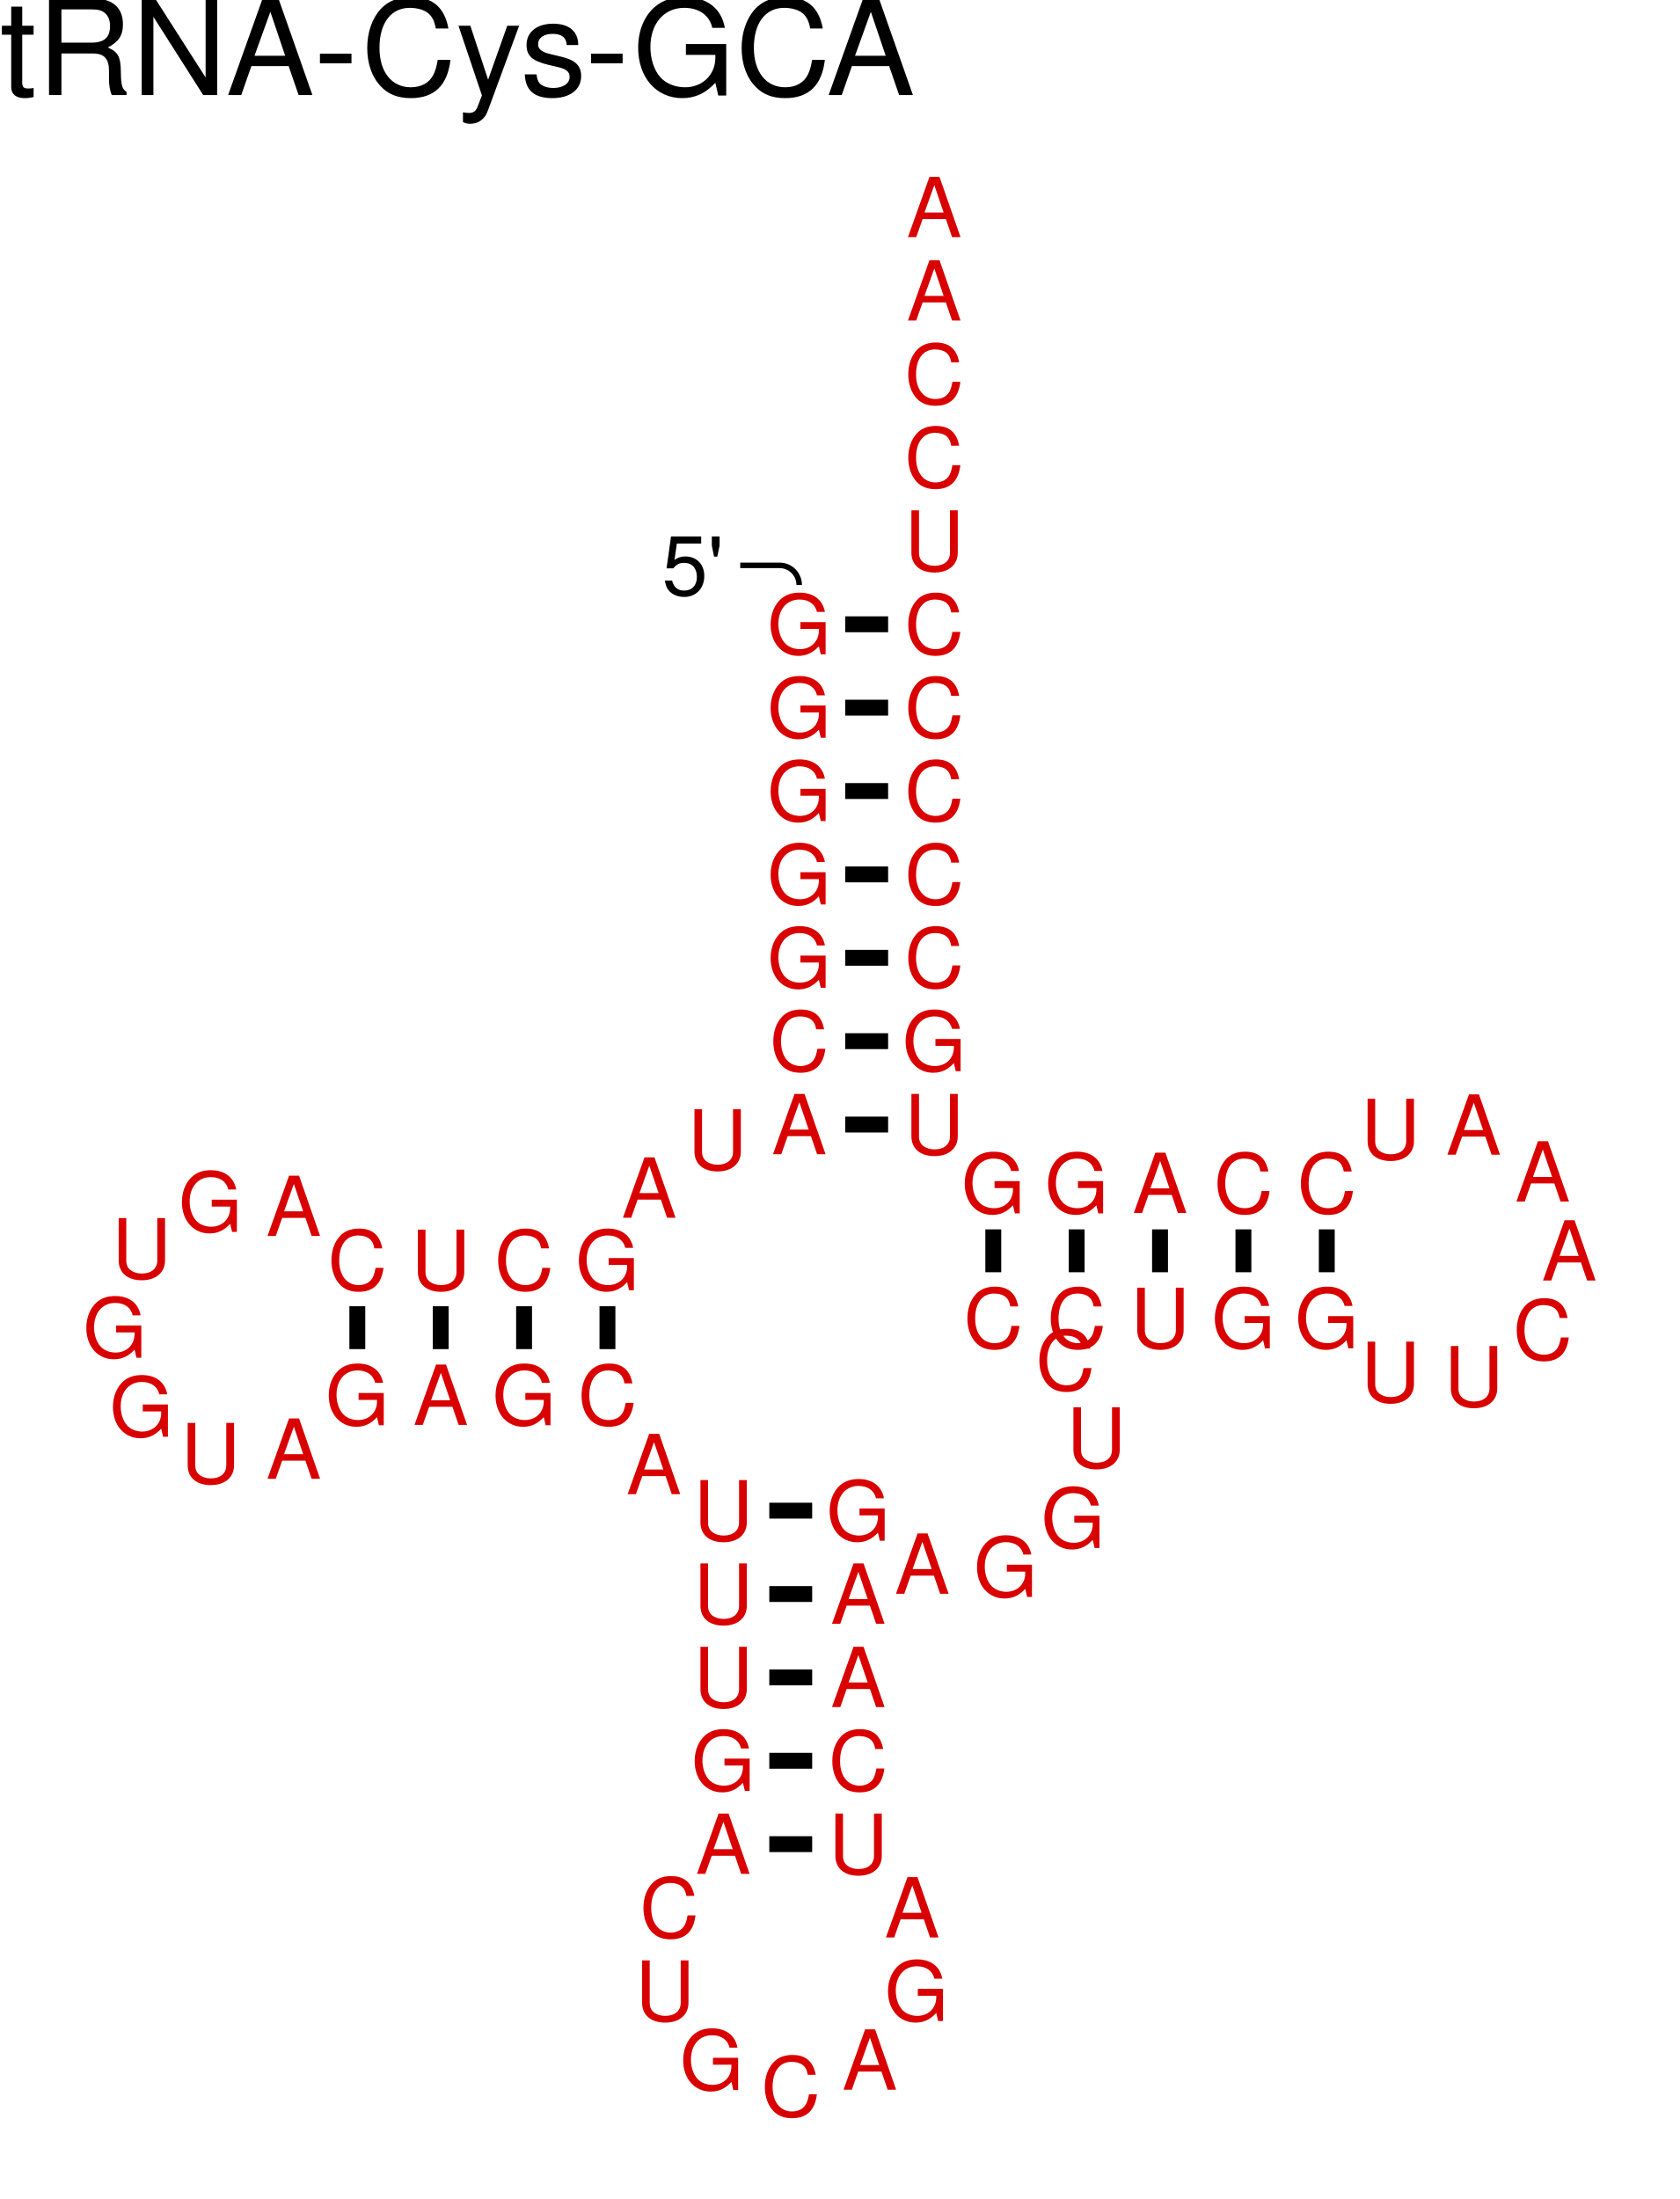
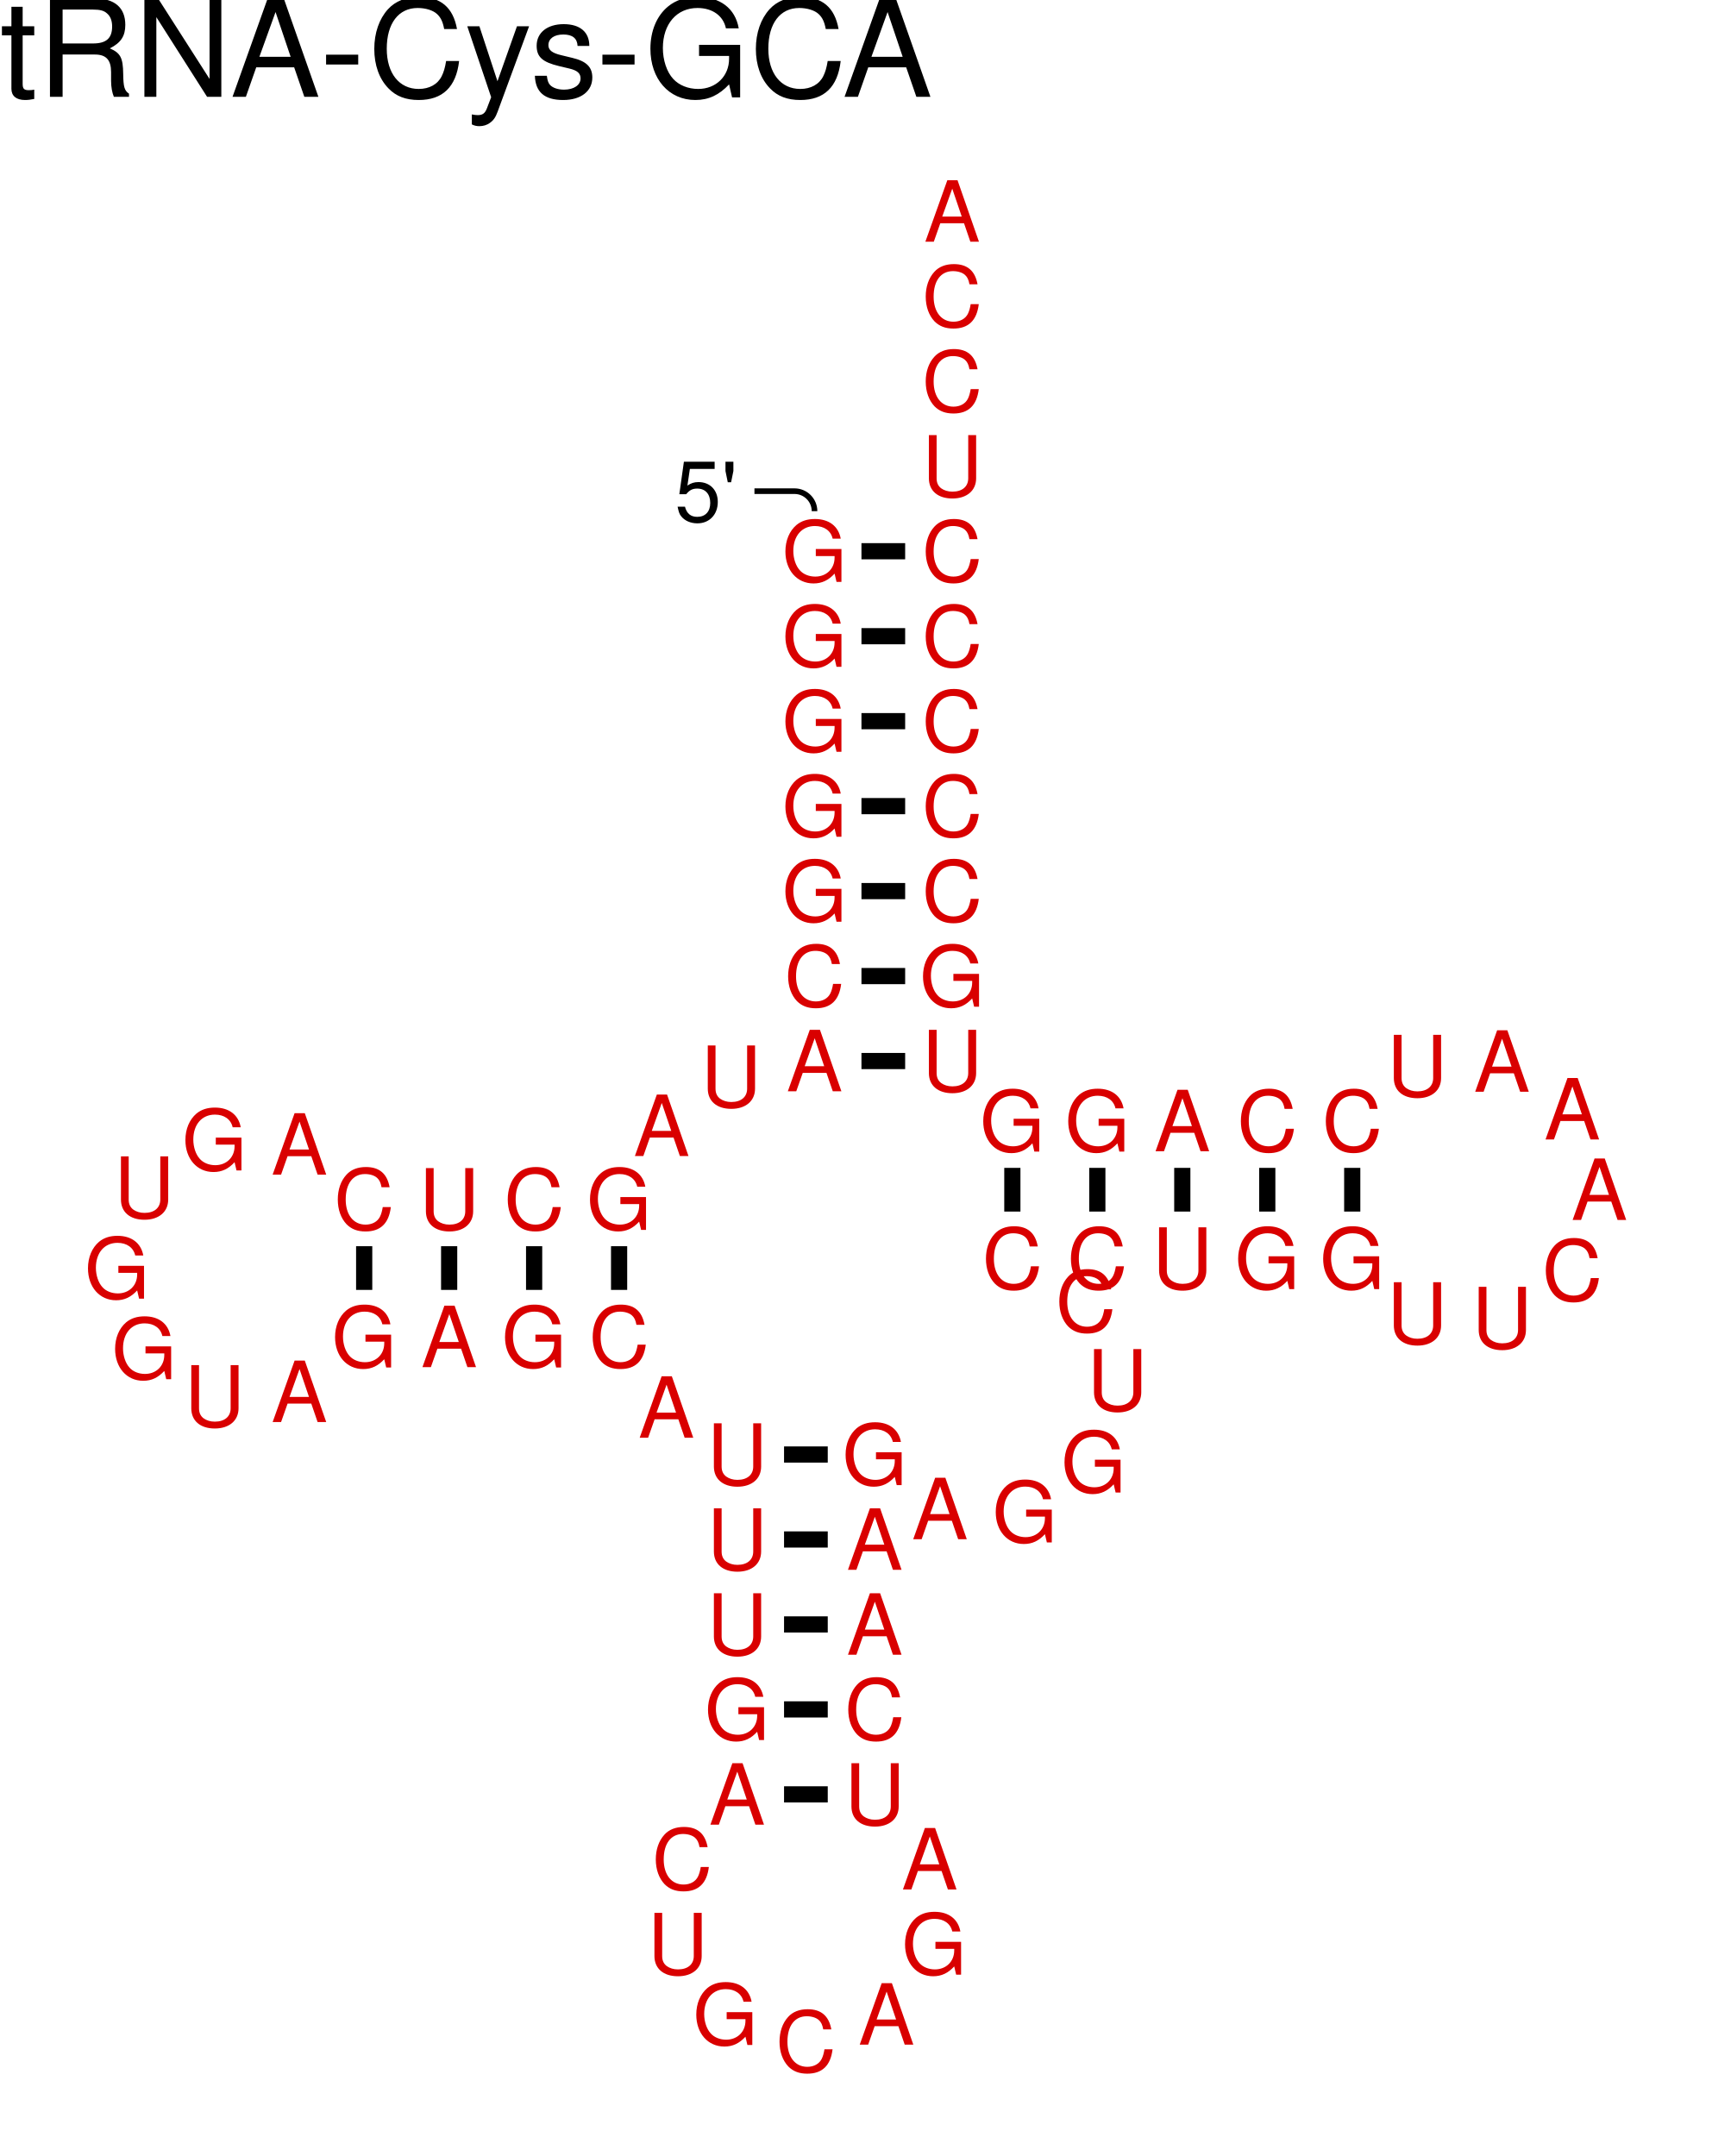
- <svg xmlns="http://www.w3.org/2000/svg" version="1.0" width="152.296" height="199.397" id="svg2403" xml:space="preserve">
+ <svg xmlns="http://www.w3.org/2000/svg" version="1.0" width="152.296" height="191.837" id="svg2403" xml:space="preserve">
  <text x="0" y="8.616" id="text1000">
    <tspan x="0" y="8.616" fill="#000000" font-variant="normal" font-weight="normal" font-style="normal" font-family="Helvetica, Arial, sans-serif" font-size="12" id="tspan1001">tRNA-Cys-GCA</tspan>
  </text>
+   <path fill="none" stroke="#000000" stroke-width="1.44" stroke-linecap="butt" stroke-linejoin="miter" d="M 76.645 49.048 L 80.533 49.048 " />
  <path fill="none" stroke="#000000" stroke-width="1.44" stroke-linecap="butt" stroke-linejoin="miter" d="M 76.645 56.608 L 80.533 56.608 " />
  <path fill="none" stroke="#000000" stroke-width="1.44" stroke-linecap="butt" stroke-linejoin="miter" d="M 76.645 64.168 L 80.533 64.168 " />
  <path fill="none" stroke="#000000" stroke-width="1.44" stroke-linecap="butt" stroke-linejoin="miter" d="M 76.645 71.728 L 80.533 71.728 " />
  <path fill="none" stroke="#000000" stroke-width="1.44" stroke-linecap="butt" stroke-linejoin="miter" d="M 76.645 79.288 L 80.533 79.288 " />
  <path fill="none" stroke="#000000" stroke-width="1.44" stroke-linecap="butt" stroke-linejoin="miter" d="M 76.645 86.849 L 80.533 86.849 " />
  <path fill="none" stroke="#000000" stroke-width="1.44" stroke-linecap="butt" stroke-linejoin="miter" d="M 76.645 94.409 L 80.533 94.409 " />
-   <path fill="none" stroke="#000000" stroke-width="1.44" stroke-linecap="butt" stroke-linejoin="miter" d="M 76.645 101.969 L 80.533 101.969 " />
-   <path fill="none" stroke="#000000" stroke-width="1.44" stroke-linecap="butt" stroke-linejoin="miter" d="M 55.082 118.445 L 55.082 122.333 " />
-   <path fill="none" stroke="#000000" stroke-width="1.44" stroke-linecap="butt" stroke-linejoin="miter" d="M 47.522 118.445 L 47.522 122.333 " />
-   <path fill="none" stroke="#000000" stroke-width="1.44" stroke-linecap="butt" stroke-linejoin="miter" d="M 39.962 118.445 L 39.962 122.333 " />
-   <path fill="none" stroke="#000000" stroke-width="1.44" stroke-linecap="butt" stroke-linejoin="miter" d="M 32.402 118.445 L 32.402 122.333 " />
+   <path fill="none" stroke="#000000" stroke-width="1.44" stroke-linecap="butt" stroke-linejoin="miter" d="M 55.082 110.885 L 55.082 114.773 " />
+   <path fill="none" stroke="#000000" stroke-width="1.44" stroke-linecap="butt" stroke-linejoin="miter" d="M 47.522 110.885 L 47.522 114.773 " />
+   <path fill="none" stroke="#000000" stroke-width="1.44" stroke-linecap="butt" stroke-linejoin="miter" d="M 39.962 110.885 L 39.962 114.773 " />
+   <path fill="none" stroke="#000000" stroke-width="1.44" stroke-linecap="butt" stroke-linejoin="miter" d="M 32.402 110.885 L 32.402 114.773 " />
+   <path fill="none" stroke="#000000" stroke-width="1.44" stroke-linecap="butt" stroke-linejoin="miter" d="M 69.758 129.42 L 73.646 129.42 " />
  <path fill="none" stroke="#000000" stroke-width="1.44" stroke-linecap="butt" stroke-linejoin="miter" d="M 69.758 136.98 L 73.646 136.98 " />
  <path fill="none" stroke="#000000" stroke-width="1.44" stroke-linecap="butt" stroke-linejoin="miter" d="M 69.758 144.54 L 73.646 144.54 " />
  <path fill="none" stroke="#000000" stroke-width="1.44" stroke-linecap="butt" stroke-linejoin="miter" d="M 69.758 152.1 L 73.646 152.1 " />
  <path fill="none" stroke="#000000" stroke-width="1.44" stroke-linecap="butt" stroke-linejoin="miter" d="M 69.758 159.66 L 73.646 159.66 " />
-   <path fill="none" stroke="#000000" stroke-width="1.44" stroke-linecap="butt" stroke-linejoin="miter" d="M 69.758 167.22 L 73.646 167.22 " />
-   <path fill="none" stroke="#000000" stroke-width="1.44" stroke-linecap="butt" stroke-linejoin="miter" d="M 90.07 115.363 L 90.07 111.475 " />
-   <path fill="none" stroke="#000000" stroke-width="1.44" stroke-linecap="butt" stroke-linejoin="miter" d="M 97.63 115.363 L 97.63 111.475 " />
-   <path fill="none" stroke="#000000" stroke-width="1.44" stroke-linecap="butt" stroke-linejoin="miter" d="M 105.19 115.363 L 105.19 111.475 " />
-   <path fill="none" stroke="#000000" stroke-width="1.44" stroke-linecap="butt" stroke-linejoin="miter" d="M 112.75 115.363 L 112.75 111.475 " />
-   <path fill="none" stroke="#000000" stroke-width="1.44" stroke-linecap="butt" stroke-linejoin="miter" d="M 120.31 115.363 L 120.31 111.475 " />
-   <text x="69.552" y="59.301" id="text1002">
-     <tspan x="69.552" y="59.301" fill="#d90000" font-variant="normal" font-weight="normal" font-style="normal" font-family="Helvetica, Arial, sans-serif" font-size="7.5" id="tspan1003">G</tspan>
-   </text>
-   <text x="69.552" y="66.861" id="text1004">
-     <tspan x="69.552" y="66.861" fill="#d90000" font-variant="normal" font-weight="normal" font-style="normal" font-family="Helvetica, Arial, sans-serif" font-size="7.5" id="tspan1005">G</tspan>
-   </text>
-   <text x="69.552" y="74.421" id="text1006">
-     <tspan x="69.552" y="74.421" fill="#d90000" font-variant="normal" font-weight="normal" font-style="normal" font-family="Helvetica, Arial, sans-serif" font-size="7.5" id="tspan1007">G</tspan>
-   </text>
-   <text x="69.552" y="81.981" id="text1008">
-     <tspan x="69.552" y="81.981" fill="#d90000" font-variant="normal" font-weight="normal" font-style="normal" font-family="Helvetica, Arial, sans-serif" font-size="7.5" id="tspan1009">G</tspan>
-   </text>
-   <text x="69.552" y="89.541" id="text1010">
-     <tspan x="69.552" y="89.541" fill="#d90000" font-variant="normal" font-weight="normal" font-style="normal" font-family="Helvetica, Arial, sans-serif" font-size="7.5" id="tspan1011">G</tspan>
-   </text>
-   <text x="69.762" y="97.101" id="text1012">
-     <tspan x="69.762" y="97.101" fill="#d90000" font-variant="normal" font-weight="normal" font-style="normal" font-family="Helvetica, Arial, sans-serif" font-size="7.5" id="tspan1013">C</tspan>
-   </text>
-   <text x="69.968" y="104.661" id="text1014">
-     <tspan x="69.968" y="104.661" fill="#d90000" font-variant="normal" font-weight="normal" font-style="normal" font-family="Helvetica, Arial, sans-serif" font-size="7.5" id="tspan1015">A</tspan>
-   </text>
-   <text x="62.331" y="106.051" id="text1016">
-     <tspan x="62.331" y="106.051" fill="#d90000" font-variant="normal" font-weight="normal" font-style="normal" font-family="Helvetica, Arial, sans-serif" font-size="7.5" id="tspan1017">U</tspan>
-   </text>
-   <text x="56.365" y="110.417" id="text1018">
-     <tspan x="56.365" y="110.417" fill="#d90000" font-variant="normal" font-weight="normal" font-style="normal" font-family="Helvetica, Arial, sans-serif" font-size="7.5" id="tspan1019">A</tspan>
-   </text>
-   <text x="52.165" y="116.962" id="text1020">
-     <tspan x="52.165" y="116.962" fill="#d90000" font-variant="normal" font-weight="normal" font-style="normal" font-family="Helvetica, Arial, sans-serif" font-size="7.5" id="tspan1021">G</tspan>
-   </text>
-   <text x="44.815" y="116.962" id="text1022">
-     <tspan x="44.815" y="116.962" fill="#d90000" font-variant="normal" font-weight="normal" font-style="normal" font-family="Helvetica, Arial, sans-serif" font-size="7.5" id="tspan1023">C</tspan>
-   </text>
-   <text x="37.255" y="116.962" id="text1024">
-     <tspan x="37.255" y="116.962" fill="#d90000" font-variant="normal" font-weight="normal" font-style="normal" font-family="Helvetica, Arial, sans-serif" font-size="7.5" id="tspan1025">U</tspan>
-   </text>
-   <text x="29.695" y="116.962" id="text1026">
-     <tspan x="29.695" y="116.962" fill="#d90000" font-variant="normal" font-weight="normal" font-style="normal" font-family="Helvetica, Arial, sans-serif" font-size="7.5" id="tspan1027">C</tspan>
-   </text>
-   <text x="24.133" y="112.074" id="text1028">
-     <tspan x="24.133" y="112.074" fill="#d90000" font-variant="normal" font-weight="normal" font-style="normal" font-family="Helvetica, Arial, sans-serif" font-size="7.5" id="tspan1029">A</tspan>
-   </text>
-   <text x="16.168" y="111.671" id="text1030">
-     <tspan x="16.168" y="111.671" fill="#d90000" font-variant="normal" font-weight="normal" font-style="normal" font-family="Helvetica, Arial, sans-serif" font-size="7.5" id="tspan1031">G</tspan>
-   </text>
-   <text x="10.123" y="115.917" id="text1032">
-     <tspan x="10.123" y="115.917" fill="#d90000" font-variant="normal" font-weight="normal" font-style="normal" font-family="Helvetica, Arial, sans-serif" font-size="7.5" id="tspan1033">U</tspan>
-   </text>
-   <text x="7.5" y="123.082" id="text1034">
-     <tspan x="7.5" y="123.082" fill="#d90000" font-variant="normal" font-weight="normal" font-style="normal" font-family="Helvetica, Arial, sans-serif" font-size="7.5" id="tspan1035">G</tspan>
-   </text>
-   <text x="9.913" y="130.246" id="text1036">
-     <tspan x="9.913" y="130.246" fill="#d90000" font-variant="normal" font-weight="normal" font-style="normal" font-family="Helvetica, Arial, sans-serif" font-size="7.5" id="tspan1037">G</tspan>
-   </text>
-   <text x="16.378" y="134.492" id="text1038">
-     <tspan x="16.378" y="134.492" fill="#d90000" font-variant="normal" font-weight="normal" font-style="normal" font-family="Helvetica, Arial, sans-serif" font-size="7.5" id="tspan1039">U</tspan>
-   </text>
-   <text x="24.133" y="134.089" id="text1040">
-     <tspan x="24.133" y="134.089" fill="#d90000" font-variant="normal" font-weight="normal" font-style="normal" font-family="Helvetica, Arial, sans-serif" font-size="7.5" id="tspan1041">A</tspan>
-   </text>
-   <text x="29.485" y="129.202" id="text1042">
-     <tspan x="29.485" y="129.202" fill="#d90000" font-variant="normal" font-weight="normal" font-style="normal" font-family="Helvetica, Arial, sans-serif" font-size="7.5" id="tspan1043">G</tspan>
-   </text>
-   <text x="37.461" y="129.202" id="text1044">
-     <tspan x="37.461" y="129.202" fill="#d90000" font-variant="normal" font-weight="normal" font-style="normal" font-family="Helvetica, Arial, sans-serif" font-size="7.5" id="tspan1045">A</tspan>
-   </text>
-   <text x="44.605" y="129.202" id="text1046">
-     <tspan x="44.605" y="129.202" fill="#d90000" font-variant="normal" font-weight="normal" font-style="normal" font-family="Helvetica, Arial, sans-serif" font-size="7.5" id="tspan1047">G</tspan>
-   </text>
-   <text x="52.375" y="129.202" id="text1048">
-     <tspan x="52.375" y="129.202" fill="#d90000" font-variant="normal" font-weight="normal" font-style="normal" font-family="Helvetica, Arial, sans-serif" font-size="7.5" id="tspan1049">C</tspan>
-   </text>
-   <text x="56.788" y="135.483" id="text1050">
-     <tspan x="56.788" y="135.483" fill="#d90000" font-variant="normal" font-weight="normal" font-style="normal" font-family="Helvetica, Arial, sans-serif" font-size="7.5" id="tspan1051">A</tspan>
-   </text>
-   <text x="62.875" y="139.673" id="text1052">
-     <tspan x="62.875" y="139.673" fill="#d90000" font-variant="normal" font-weight="normal" font-style="normal" font-family="Helvetica, Arial, sans-serif" font-size="7.5" id="tspan1053">U</tspan>
-   </text>
-   <text x="62.875" y="147.233" id="text1054">
-     <tspan x="62.875" y="147.233" fill="#d90000" font-variant="normal" font-weight="normal" font-style="normal" font-family="Helvetica, Arial, sans-serif" font-size="7.5" id="tspan1055">U</tspan>
-   </text>
-   <text x="62.875" y="154.793" id="text1056">
-     <tspan x="62.875" y="154.793" fill="#d90000" font-variant="normal" font-weight="normal" font-style="normal" font-family="Helvetica, Arial, sans-serif" font-size="7.5" id="tspan1057">U</tspan>
-   </text>
-   <text x="62.665" y="162.353" id="text1058">
-     <tspan x="62.665" y="162.353" fill="#d90000" font-variant="normal" font-weight="normal" font-style="normal" font-family="Helvetica, Arial, sans-serif" font-size="7.5" id="tspan1059">G</tspan>
-   </text>
-   <text x="63.081" y="169.913" id="text1060">
-     <tspan x="63.081" y="169.913" fill="#d90000" font-variant="normal" font-weight="normal" font-style="normal" font-family="Helvetica, Arial, sans-serif" font-size="7.5" id="tspan1061">A</tspan>
-   </text>
-   <text x="57.987" y="175.68" id="text1062">
-     <tspan x="57.987" y="175.68" fill="#d90000" font-variant="normal" font-weight="normal" font-style="normal" font-family="Helvetica, Arial, sans-serif" font-size="7.5" id="tspan1063">C</tspan>
-   </text>
-   <text x="57.584" y="183.23" id="text1064">
-     <tspan x="57.584" y="183.23" fill="#d90000" font-variant="normal" font-weight="normal" font-style="normal" font-family="Helvetica, Arial, sans-serif" font-size="7.5" id="tspan1065">U</tspan>
-   </text>
-   <text x="61.62" y="189.485" id="text1066">
-     <tspan x="61.62" y="189.485" fill="#d90000" font-variant="normal" font-weight="normal" font-style="normal" font-family="Helvetica, Arial, sans-serif" font-size="7.5" id="tspan1067">G</tspan>
-   </text>
-   <text x="68.995" y="191.897" id="text1068">
-     <tspan x="68.995" y="191.897" fill="#d90000" font-variant="normal" font-weight="normal" font-style="normal" font-family="Helvetica, Arial, sans-serif" font-size="7.5" id="tspan1069">C</tspan>
-   </text>
-   <text x="76.366" y="189.485" id="text1070">
-     <tspan x="76.366" y="189.485" fill="#d90000" font-variant="normal" font-weight="normal" font-style="normal" font-family="Helvetica, Arial, sans-serif" font-size="7.5" id="tspan1071">A</tspan>
-   </text>
-   <text x="80.195" y="183.23" id="text1072">
-     <tspan x="80.195" y="183.23" fill="#d90000" font-variant="normal" font-weight="normal" font-style="normal" font-family="Helvetica, Arial, sans-serif" font-size="7.5" id="tspan1073">G</tspan>
-   </text>
-   <text x="80.209" y="175.68" id="text1074">
-     <tspan x="80.209" y="175.68" fill="#d90000" font-variant="normal" font-weight="normal" font-style="normal" font-family="Helvetica, Arial, sans-serif" font-size="7.5" id="tspan1075">A</tspan>
-   </text>
-   <text x="75.115" y="169.913" id="text1076">
-     <tspan x="75.115" y="169.913" fill="#d90000" font-variant="normal" font-weight="normal" font-style="normal" font-family="Helvetica, Arial, sans-serif" font-size="7.5" id="tspan1077">U</tspan>
-   </text>
-   <text x="75.115" y="162.353" id="text1078">
-     <tspan x="75.115" y="162.353" fill="#d90000" font-variant="normal" font-weight="normal" font-style="normal" font-family="Helvetica, Arial, sans-serif" font-size="7.5" id="tspan1079">C</tspan>
-   </text>
-   <text x="75.321" y="154.793" id="text1080">
-     <tspan x="75.321" y="154.793" fill="#d90000" font-variant="normal" font-weight="normal" font-style="normal" font-family="Helvetica, Arial, sans-serif" font-size="7.5" id="tspan1081">A</tspan>
-   </text>
-   <text x="75.321" y="147.233" id="text1082">
-     <tspan x="75.321" y="147.233" fill="#d90000" font-variant="normal" font-weight="normal" font-style="normal" font-family="Helvetica, Arial, sans-serif" font-size="7.5" id="tspan1083">A</tspan>
-   </text>
-   <text x="74.905" y="139.673" id="text1084">
-     <tspan x="74.905" y="139.673" fill="#d90000" font-variant="normal" font-weight="normal" font-style="normal" font-family="Helvetica, Arial, sans-serif" font-size="7.5" id="tspan1085">G</tspan>
-   </text>
-   <text x="81.126" y="144.516" id="text1086">
-     <tspan x="81.126" y="144.516" fill="#d90000" font-variant="normal" font-weight="normal" font-style="normal" font-family="Helvetica, Arial, sans-serif" font-size="7.5" id="tspan1087">A</tspan>
-   </text>
-   <text x="88.266" y="144.771" id="text1088">
-     <tspan x="88.266" y="144.771" fill="#d90000" font-variant="normal" font-weight="normal" font-style="normal" font-family="Helvetica, Arial, sans-serif" font-size="7.5" id="tspan1089">G</tspan>
-   </text>
-   <text x="94.384" y="140.331" id="text1090">
-     <tspan x="94.384" y="140.331" fill="#d90000" font-variant="normal" font-weight="normal" font-style="normal" font-family="Helvetica, Arial, sans-serif" font-size="7.5" id="tspan1091">G</tspan>
-   </text>
-   <text x="96.694" y="133.068" id="text1092">
-     <tspan x="96.694" y="133.068" fill="#d90000" font-variant="normal" font-weight="normal" font-style="normal" font-family="Helvetica, Arial, sans-serif" font-size="7.5" id="tspan1093">U</tspan>
-   </text>
-   <text x="93.889" y="126.048" id="text1094">
-     <tspan x="93.889" y="126.048" fill="#d90000" font-variant="normal" font-weight="normal" font-style="normal" font-family="Helvetica, Arial, sans-serif" font-size="7.5" id="tspan1095">C</tspan>
-   </text>
-   <text x="87.363" y="122.231" id="text1096">
-     <tspan x="87.363" y="122.231" fill="#d90000" font-variant="normal" font-weight="normal" font-style="normal" font-family="Helvetica, Arial, sans-serif" font-size="7.5" id="tspan1097">C</tspan>
-   </text>
-   <text x="94.923" y="122.231" id="text1098">
-     <tspan x="94.923" y="122.231" fill="#d90000" font-variant="normal" font-weight="normal" font-style="normal" font-family="Helvetica, Arial, sans-serif" font-size="7.5" id="tspan1099">C</tspan>
-   </text>
-   <text x="102.483" y="122.231" id="text1100">
-     <tspan x="102.483" y="122.231" fill="#d90000" font-variant="normal" font-weight="normal" font-style="normal" font-family="Helvetica, Arial, sans-serif" font-size="7.5" id="tspan1101">U</tspan>
-   </text>
-   <text x="109.833" y="122.231" id="text1102">
-     <tspan x="109.833" y="122.231" fill="#d90000" font-variant="normal" font-weight="normal" font-style="normal" font-family="Helvetica, Arial, sans-serif" font-size="7.5" id="tspan1103">G</tspan>
-   </text>
-   <text x="117.393" y="122.231" id="text1104">
-     <tspan x="117.393" y="122.231" fill="#d90000" font-variant="normal" font-weight="normal" font-style="normal" font-family="Helvetica, Arial, sans-serif" font-size="7.5" id="tspan1105">G</tspan>
-   </text>
-   <text x="123.371" y="127.119" id="text1106">
-     <tspan x="123.371" y="127.119" fill="#d90000" font-variant="normal" font-weight="normal" font-style="normal" font-family="Helvetica, Arial, sans-serif" font-size="7.5" id="tspan1107">U</tspan>
-   </text>
-   <text x="130.92" y="127.522" id="text1108">
-     <tspan x="130.92" y="127.522" fill="#d90000" font-variant="normal" font-weight="normal" font-style="normal" font-family="Helvetica, Arial, sans-serif" font-size="7.5" id="tspan1109">U</tspan>
-   </text>
-   <text x="137.175" y="123.276" id="text1110">
-     <tspan x="137.175" y="123.276" fill="#d90000" font-variant="normal" font-weight="normal" font-style="normal" font-family="Helvetica, Arial, sans-serif" font-size="7.5" id="tspan1111">C</tspan>
-   </text>
-   <text x="139.794" y="116.111" id="text1112">
-     <tspan x="139.794" y="116.111" fill="#d90000" font-variant="normal" font-weight="normal" font-style="normal" font-family="Helvetica, Arial, sans-serif" font-size="7.5" id="tspan1113">A</tspan>
-   </text>
-   <text x="137.381" y="108.947" id="text1114">
-     <tspan x="137.381" y="108.947" fill="#d90000" font-variant="normal" font-weight="normal" font-style="normal" font-family="Helvetica, Arial, sans-serif" font-size="7.5" id="tspan1115">A</tspan>
-   </text>
-   <text x="131.126" y="104.701" id="text1116">
-     <tspan x="131.126" y="104.701" fill="#d90000" font-variant="normal" font-weight="normal" font-style="normal" font-family="Helvetica, Arial, sans-serif" font-size="7.5" id="tspan1117">A</tspan>
-   </text>
-   <text x="123.371" y="105.104" id="text1118">
-     <tspan x="123.371" y="105.104" fill="#d90000" font-variant="normal" font-weight="normal" font-style="normal" font-family="Helvetica, Arial, sans-serif" font-size="7.5" id="tspan1119">U</tspan>
-   </text>
-   <text x="117.603" y="109.991" id="text1120">
-     <tspan x="117.603" y="109.991" fill="#d90000" font-variant="normal" font-weight="normal" font-style="normal" font-family="Helvetica, Arial, sans-serif" font-size="7.5" id="tspan1121">C</tspan>
-   </text>
-   <text x="110.043" y="109.991" id="text1122">
-     <tspan x="110.043" y="109.991" fill="#d90000" font-variant="normal" font-weight="normal" font-style="normal" font-family="Helvetica, Arial, sans-serif" font-size="7.5" id="tspan1123">C</tspan>
-   </text>
-   <text x="102.689" y="109.991" id="text1124">
-     <tspan x="102.689" y="109.991" fill="#d90000" font-variant="normal" font-weight="normal" font-style="normal" font-family="Helvetica, Arial, sans-serif" font-size="7.5" id="tspan1125">A</tspan>
-   </text>
-   <text x="94.713" y="109.991" id="text1126">
-     <tspan x="94.713" y="109.991" fill="#d90000" font-variant="normal" font-weight="normal" font-style="normal" font-family="Helvetica, Arial, sans-serif" font-size="7.5" id="tspan1127">G</tspan>
-   </text>
-   <text x="87.153" y="109.991" id="text1128">
-     <tspan x="87.153" y="109.991" fill="#d90000" font-variant="normal" font-weight="normal" font-style="normal" font-family="Helvetica, Arial, sans-serif" font-size="7.5" id="tspan1129">G</tspan>
-   </text>
-   <text x="82.002" y="104.661" id="text1130">
-     <tspan x="82.002" y="104.661" fill="#d90000" font-variant="normal" font-weight="normal" font-style="normal" font-family="Helvetica, Arial, sans-serif" font-size="7.5" id="tspan1131">U</tspan>
-   </text>
-   <text x="81.792" y="97.101" id="text1132">
-     <tspan x="81.792" y="97.101" fill="#d90000" font-variant="normal" font-weight="normal" font-style="normal" font-family="Helvetica, Arial, sans-serif" font-size="7.5" id="tspan1133">G</tspan>
-   </text>
-   <text x="82.002" y="89.541" id="text1134">
-     <tspan x="82.002" y="89.541" fill="#d90000" font-variant="normal" font-weight="normal" font-style="normal" font-family="Helvetica, Arial, sans-serif" font-size="7.5" id="tspan1135">C</tspan>
-   </text>
-   <text x="82.002" y="81.981" id="text1136">
-     <tspan x="82.002" y="81.981" fill="#d90000" font-variant="normal" font-weight="normal" font-style="normal" font-family="Helvetica, Arial, sans-serif" font-size="7.5" id="tspan1137">C</tspan>
-   </text>
-   <text x="82.002" y="74.421" id="text1138">
-     <tspan x="82.002" y="74.421" fill="#d90000" font-variant="normal" font-weight="normal" font-style="normal" font-family="Helvetica, Arial, sans-serif" font-size="7.5" id="tspan1139">C</tspan>
-   </text>
-   <text x="82.002" y="66.861" id="text1140">
-     <tspan x="82.002" y="66.861" fill="#d90000" font-variant="normal" font-weight="normal" font-style="normal" font-family="Helvetica, Arial, sans-serif" font-size="7.5" id="tspan1141">C</tspan>
-   </text>
-   <text x="82.002" y="59.301" id="text1142">
-     <tspan x="82.002" y="59.301" fill="#d90000" font-variant="normal" font-weight="normal" font-style="normal" font-family="Helvetica, Arial, sans-serif" font-size="7.5" id="tspan1143">C</tspan>
-   </text>
-   <text x="82.002" y="51.741" id="text1144">
-     <tspan x="82.002" y="51.741" fill="#d90000" font-variant="normal" font-weight="normal" font-style="normal" font-family="Helvetica, Arial, sans-serif" font-size="7.5" id="tspan1145">U</tspan>
-   </text>
-   <text x="82.002" y="44.181" id="text1146">
-     <tspan x="82.002" y="44.181" fill="#d90000" font-variant="normal" font-weight="normal" font-style="normal" font-family="Helvetica, Arial, sans-serif" font-size="7.5" id="tspan1147">C</tspan>
-   </text>
-   <text x="82.002" y="36.621" id="text1148">
-     <tspan x="82.002" y="36.621" fill="#d90000" font-variant="normal" font-weight="normal" font-style="normal" font-family="Helvetica, Arial, sans-serif" font-size="7.5" id="tspan1149">C</tspan>
-   </text>
-   <text x="82.208" y="29.061" id="text1150">
-     <tspan x="82.208" y="29.061" fill="#d90000" font-variant="normal" font-weight="normal" font-style="normal" font-family="Helvetica, Arial, sans-serif" font-size="7.5" id="tspan1151">A</tspan>
-   </text>
-   <text x="82.208" y="21.501" id="text1152">
-     <tspan x="82.208" y="21.501" fill="#d90000" font-variant="normal" font-weight="normal" font-style="normal" font-family="Helvetica, Arial, sans-serif" font-size="7.5" id="tspan1153">A</tspan>
-   </text>
-   <path fill="none" stroke="#000000" stroke-width="0.5" stroke-linecap="butt" stroke-linejoin="miter" d="M 72.469 53.045 A 1.782,1.782 270 0,0 70.688,51.263L 67.124 51.263 " />
-   <text x="60.021" y="53.955" id="text1154">
-     <tspan x="60.021" y="53.955" fill="#000000" font-variant="normal" font-weight="normal" font-style="normal" font-family="Helvetica, Arial, sans-serif" font-size="7.5" id="tspan1155">5'</tspan>
+   <path fill="none" stroke="#000000" stroke-width="1.44" stroke-linecap="butt" stroke-linejoin="miter" d="M 90.07 107.803 L 90.07 103.915 " />
+   <path fill="none" stroke="#000000" stroke-width="1.44" stroke-linecap="butt" stroke-linejoin="miter" d="M 97.63 107.803 L 97.63 103.915 " />
+   <path fill="none" stroke="#000000" stroke-width="1.44" stroke-linecap="butt" stroke-linejoin="miter" d="M 105.19 107.803 L 105.19 103.915 " />
+   <path fill="none" stroke="#000000" stroke-width="1.44" stroke-linecap="butt" stroke-linejoin="miter" d="M 112.75 107.803 L 112.75 103.915 " />
+   <path fill="none" stroke="#000000" stroke-width="1.44" stroke-linecap="butt" stroke-linejoin="miter" d="M 120.31 107.803 L 120.31 103.915 " />
+   <text x="69.552" y="51.741" id="text1002">
+     <tspan x="69.552" y="51.741" fill="#d90000" font-variant="normal" font-weight="normal" font-style="normal" font-family="Helvetica, Arial, sans-serif" font-size="7.5" id="tspan1003">G</tspan>
+   </text>
+   <text x="69.552" y="59.301" id="text1004">
+     <tspan x="69.552" y="59.301" fill="#d90000" font-variant="normal" font-weight="normal" font-style="normal" font-family="Helvetica, Arial, sans-serif" font-size="7.5" id="tspan1005">G</tspan>
+   </text>
+   <text x="69.552" y="66.861" id="text1006">
+     <tspan x="69.552" y="66.861" fill="#d90000" font-variant="normal" font-weight="normal" font-style="normal" font-family="Helvetica, Arial, sans-serif" font-size="7.5" id="tspan1007">G</tspan>
+   </text>
+   <text x="69.552" y="74.421" id="text1008">
+     <tspan x="69.552" y="74.421" fill="#d90000" font-variant="normal" font-weight="normal" font-style="normal" font-family="Helvetica, Arial, sans-serif" font-size="7.5" id="tspan1009">G</tspan>
+   </text>
+   <text x="69.552" y="81.981" id="text1010">
+     <tspan x="69.552" y="81.981" fill="#d90000" font-variant="normal" font-weight="normal" font-style="normal" font-family="Helvetica, Arial, sans-serif" font-size="7.5" id="tspan1011">G</tspan>
+   </text>
+   <text x="69.762" y="89.541" id="text1012">
+     <tspan x="69.762" y="89.541" fill="#d90000" font-variant="normal" font-weight="normal" font-style="normal" font-family="Helvetica, Arial, sans-serif" font-size="7.5" id="tspan1013">C</tspan>
+   </text>
+   <text x="69.968" y="97.101" id="text1014">
+     <tspan x="69.968" y="97.101" fill="#d90000" font-variant="normal" font-weight="normal" font-style="normal" font-family="Helvetica, Arial, sans-serif" font-size="7.5" id="tspan1015">A</tspan>
+   </text>
+   <text x="62.331" y="98.491" id="text1016">
+     <tspan x="62.331" y="98.491" fill="#d90000" font-variant="normal" font-weight="normal" font-style="normal" font-family="Helvetica, Arial, sans-serif" font-size="7.5" id="tspan1017">U</tspan>
+   </text>
+   <text x="56.365" y="102.857" id="text1018">
+     <tspan x="56.365" y="102.857" fill="#d90000" font-variant="normal" font-weight="normal" font-style="normal" font-family="Helvetica, Arial, sans-serif" font-size="7.5" id="tspan1019">A</tspan>
+   </text>
+   <text x="52.165" y="109.402" id="text1020">
+     <tspan x="52.165" y="109.402" fill="#d90000" font-variant="normal" font-weight="normal" font-style="normal" font-family="Helvetica, Arial, sans-serif" font-size="7.5" id="tspan1021">G</tspan>
+   </text>
+   <text x="44.815" y="109.402" id="text1022">
+     <tspan x="44.815" y="109.402" fill="#d90000" font-variant="normal" font-weight="normal" font-style="normal" font-family="Helvetica, Arial, sans-serif" font-size="7.5" id="tspan1023">C</tspan>
+   </text>
+   <text x="37.255" y="109.402" id="text1024">
+     <tspan x="37.255" y="109.402" fill="#d90000" font-variant="normal" font-weight="normal" font-style="normal" font-family="Helvetica, Arial, sans-serif" font-size="7.5" id="tspan1025">U</tspan>
+   </text>
+   <text x="29.695" y="109.402" id="text1026">
+     <tspan x="29.695" y="109.402" fill="#d90000" font-variant="normal" font-weight="normal" font-style="normal" font-family="Helvetica, Arial, sans-serif" font-size="7.5" id="tspan1027">C</tspan>
+   </text>
+   <text x="24.133" y="104.514" id="text1028">
+     <tspan x="24.133" y="104.514" fill="#d90000" font-variant="normal" font-weight="normal" font-style="normal" font-family="Helvetica, Arial, sans-serif" font-size="7.5" id="tspan1029">A</tspan>
+   </text>
+   <text x="16.168" y="104.111" id="text1030">
+     <tspan x="16.168" y="104.111" fill="#d90000" font-variant="normal" font-weight="normal" font-style="normal" font-family="Helvetica, Arial, sans-serif" font-size="7.5" id="tspan1031">G</tspan>
+   </text>
+   <text x="10.123" y="108.357" id="text1032">
+     <tspan x="10.123" y="108.357" fill="#d90000" font-variant="normal" font-weight="normal" font-style="normal" font-family="Helvetica, Arial, sans-serif" font-size="7.5" id="tspan1033">U</tspan>
+   </text>
+   <text x="7.5" y="115.522" id="text1034">
+     <tspan x="7.5" y="115.522" fill="#d90000" font-variant="normal" font-weight="normal" font-style="normal" font-family="Helvetica, Arial, sans-serif" font-size="7.5" id="tspan1035">G</tspan>
+   </text>
+   <text x="9.913" y="122.686" id="text1036">
+     <tspan x="9.913" y="122.686" fill="#d90000" font-variant="normal" font-weight="normal" font-style="normal" font-family="Helvetica, Arial, sans-serif" font-size="7.5" id="tspan1037">G</tspan>
+   </text>
+   <text x="16.378" y="126.932" id="text1038">
+     <tspan x="16.378" y="126.932" fill="#d90000" font-variant="normal" font-weight="normal" font-style="normal" font-family="Helvetica, Arial, sans-serif" font-size="7.5" id="tspan1039">U</tspan>
+   </text>
+   <text x="24.133" y="126.529" id="text1040">
+     <tspan x="24.133" y="126.529" fill="#d90000" font-variant="normal" font-weight="normal" font-style="normal" font-family="Helvetica, Arial, sans-serif" font-size="7.5" id="tspan1041">A</tspan>
+   </text>
+   <text x="29.485" y="121.642" id="text1042">
+     <tspan x="29.485" y="121.642" fill="#d90000" font-variant="normal" font-weight="normal" font-style="normal" font-family="Helvetica, Arial, sans-serif" font-size="7.5" id="tspan1043">G</tspan>
+   </text>
+   <text x="37.461" y="121.642" id="text1044">
+     <tspan x="37.461" y="121.642" fill="#d90000" font-variant="normal" font-weight="normal" font-style="normal" font-family="Helvetica, Arial, sans-serif" font-size="7.5" id="tspan1045">A</tspan>
+   </text>
+   <text x="44.605" y="121.642" id="text1046">
+     <tspan x="44.605" y="121.642" fill="#d90000" font-variant="normal" font-weight="normal" font-style="normal" font-family="Helvetica, Arial, sans-serif" font-size="7.5" id="tspan1047">G</tspan>
+   </text>
+   <text x="52.375" y="121.642" id="text1048">
+     <tspan x="52.375" y="121.642" fill="#d90000" font-variant="normal" font-weight="normal" font-style="normal" font-family="Helvetica, Arial, sans-serif" font-size="7.5" id="tspan1049">C</tspan>
+   </text>
+   <text x="56.788" y="127.923" id="text1050">
+     <tspan x="56.788" y="127.923" fill="#d90000" font-variant="normal" font-weight="normal" font-style="normal" font-family="Helvetica, Arial, sans-serif" font-size="7.5" id="tspan1051">A</tspan>
+   </text>
+   <text x="62.875" y="132.113" id="text1052">
+     <tspan x="62.875" y="132.113" fill="#d90000" font-variant="normal" font-weight="normal" font-style="normal" font-family="Helvetica, Arial, sans-serif" font-size="7.5" id="tspan1053">U</tspan>
+   </text>
+   <text x="62.875" y="139.673" id="text1054">
+     <tspan x="62.875" y="139.673" fill="#d90000" font-variant="normal" font-weight="normal" font-style="normal" font-family="Helvetica, Arial, sans-serif" font-size="7.5" id="tspan1055">U</tspan>
+   </text>
+   <text x="62.875" y="147.233" id="text1056">
+     <tspan x="62.875" y="147.233" fill="#d90000" font-variant="normal" font-weight="normal" font-style="normal" font-family="Helvetica, Arial, sans-serif" font-size="7.5" id="tspan1057">U</tspan>
+   </text>
+   <text x="62.665" y="154.793" id="text1058">
+     <tspan x="62.665" y="154.793" fill="#d90000" font-variant="normal" font-weight="normal" font-style="normal" font-family="Helvetica, Arial, sans-serif" font-size="7.5" id="tspan1059">G</tspan>
+   </text>
+   <text x="63.081" y="162.353" id="text1060">
+     <tspan x="63.081" y="162.353" fill="#d90000" font-variant="normal" font-weight="normal" font-style="normal" font-family="Helvetica, Arial, sans-serif" font-size="7.5" id="tspan1061">A</tspan>
+   </text>
+   <text x="57.987" y="168.12" id="text1062">
+     <tspan x="57.987" y="168.12" fill="#d90000" font-variant="normal" font-weight="normal" font-style="normal" font-family="Helvetica, Arial, sans-serif" font-size="7.5" id="tspan1063">C</tspan>
+   </text>
+   <text x="57.584" y="175.67" id="text1064">
+     <tspan x="57.584" y="175.67" fill="#d90000" font-variant="normal" font-weight="normal" font-style="normal" font-family="Helvetica, Arial, sans-serif" font-size="7.5" id="tspan1065">U</tspan>
+   </text>
+   <text x="61.62" y="181.925" id="text1066">
+     <tspan x="61.62" y="181.925" fill="#d90000" font-variant="normal" font-weight="normal" font-style="normal" font-family="Helvetica, Arial, sans-serif" font-size="7.5" id="tspan1067">G</tspan>
+   </text>
+   <text x="68.995" y="184.337" id="text1068">
+     <tspan x="68.995" y="184.337" fill="#d90000" font-variant="normal" font-weight="normal" font-style="normal" font-family="Helvetica, Arial, sans-serif" font-size="7.5" id="tspan1069">C</tspan>
+   </text>
+   <text x="76.366" y="181.925" id="text1070">
+     <tspan x="76.366" y="181.925" fill="#d90000" font-variant="normal" font-weight="normal" font-style="normal" font-family="Helvetica, Arial, sans-serif" font-size="7.5" id="tspan1071">A</tspan>
+   </text>
+   <text x="80.195" y="175.67" id="text1072">
+     <tspan x="80.195" y="175.67" fill="#d90000" font-variant="normal" font-weight="normal" font-style="normal" font-family="Helvetica, Arial, sans-serif" font-size="7.5" id="tspan1073">G</tspan>
+   </text>
+   <text x="80.209" y="168.12" id="text1074">
+     <tspan x="80.209" y="168.12" fill="#d90000" font-variant="normal" font-weight="normal" font-style="normal" font-family="Helvetica, Arial, sans-serif" font-size="7.5" id="tspan1075">A</tspan>
+   </text>
+   <text x="75.115" y="162.353" id="text1076">
+     <tspan x="75.115" y="162.353" fill="#d90000" font-variant="normal" font-weight="normal" font-style="normal" font-family="Helvetica, Arial, sans-serif" font-size="7.5" id="tspan1077">U</tspan>
+   </text>
+   <text x="75.115" y="154.793" id="text1078">
+     <tspan x="75.115" y="154.793" fill="#d90000" font-variant="normal" font-weight="normal" font-style="normal" font-family="Helvetica, Arial, sans-serif" font-size="7.5" id="tspan1079">C</tspan>
+   </text>
+   <text x="75.321" y="147.233" id="text1080">
+     <tspan x="75.321" y="147.233" fill="#d90000" font-variant="normal" font-weight="normal" font-style="normal" font-family="Helvetica, Arial, sans-serif" font-size="7.5" id="tspan1081">A</tspan>
+   </text>
+   <text x="75.321" y="139.673" id="text1082">
+     <tspan x="75.321" y="139.673" fill="#d90000" font-variant="normal" font-weight="normal" font-style="normal" font-family="Helvetica, Arial, sans-serif" font-size="7.5" id="tspan1083">A</tspan>
+   </text>
+   <text x="74.905" y="132.113" id="text1084">
+     <tspan x="74.905" y="132.113" fill="#d90000" font-variant="normal" font-weight="normal" font-style="normal" font-family="Helvetica, Arial, sans-serif" font-size="7.5" id="tspan1085">G</tspan>
+   </text>
+   <text x="81.126" y="136.956" id="text1086">
+     <tspan x="81.126" y="136.956" fill="#d90000" font-variant="normal" font-weight="normal" font-style="normal" font-family="Helvetica, Arial, sans-serif" font-size="7.5" id="tspan1087">A</tspan>
+   </text>
+   <text x="88.266" y="137.211" id="text1088">
+     <tspan x="88.266" y="137.211" fill="#d90000" font-variant="normal" font-weight="normal" font-style="normal" font-family="Helvetica, Arial, sans-serif" font-size="7.5" id="tspan1089">G</tspan>
+   </text>
+   <text x="94.384" y="132.771" id="text1090">
+     <tspan x="94.384" y="132.771" fill="#d90000" font-variant="normal" font-weight="normal" font-style="normal" font-family="Helvetica, Arial, sans-serif" font-size="7.5" id="tspan1091">G</tspan>
+   </text>
+   <text x="96.694" y="125.508" id="text1092">
+     <tspan x="96.694" y="125.508" fill="#d90000" font-variant="normal" font-weight="normal" font-style="normal" font-family="Helvetica, Arial, sans-serif" font-size="7.5" id="tspan1093">U</tspan>
+   </text>
+   <text x="93.889" y="118.488" id="text1094">
+     <tspan x="93.889" y="118.488" fill="#d90000" font-variant="normal" font-weight="normal" font-style="normal" font-family="Helvetica, Arial, sans-serif" font-size="7.5" id="tspan1095">C</tspan>
+   </text>
+   <text x="87.363" y="114.671" id="text1096">
+     <tspan x="87.363" y="114.671" fill="#d90000" font-variant="normal" font-weight="normal" font-style="normal" font-family="Helvetica, Arial, sans-serif" font-size="7.5" id="tspan1097">C</tspan>
+   </text>
+   <text x="94.923" y="114.671" id="text1098">
+     <tspan x="94.923" y="114.671" fill="#d90000" font-variant="normal" font-weight="normal" font-style="normal" font-family="Helvetica, Arial, sans-serif" font-size="7.5" id="tspan1099">C</tspan>
+   </text>
+   <text x="102.483" y="114.671" id="text1100">
+     <tspan x="102.483" y="114.671" fill="#d90000" font-variant="normal" font-weight="normal" font-style="normal" font-family="Helvetica, Arial, sans-serif" font-size="7.5" id="tspan1101">U</tspan>
+   </text>
+   <text x="109.833" y="114.671" id="text1102">
+     <tspan x="109.833" y="114.671" fill="#d90000" font-variant="normal" font-weight="normal" font-style="normal" font-family="Helvetica, Arial, sans-serif" font-size="7.5" id="tspan1103">G</tspan>
+   </text>
+   <text x="117.393" y="114.671" id="text1104">
+     <tspan x="117.393" y="114.671" fill="#d90000" font-variant="normal" font-weight="normal" font-style="normal" font-family="Helvetica, Arial, sans-serif" font-size="7.5" id="tspan1105">G</tspan>
+   </text>
+   <text x="123.371" y="119.559" id="text1106">
+     <tspan x="123.371" y="119.559" fill="#d90000" font-variant="normal" font-weight="normal" font-style="normal" font-family="Helvetica, Arial, sans-serif" font-size="7.5" id="tspan1107">U</tspan>
+   </text>
+   <text x="130.92" y="119.962" id="text1108">
+     <tspan x="130.92" y="119.962" fill="#d90000" font-variant="normal" font-weight="normal" font-style="normal" font-family="Helvetica, Arial, sans-serif" font-size="7.5" id="tspan1109">U</tspan>
+   </text>
+   <text x="137.175" y="115.716" id="text1110">
+     <tspan x="137.175" y="115.716" fill="#d90000" font-variant="normal" font-weight="normal" font-style="normal" font-family="Helvetica, Arial, sans-serif" font-size="7.5" id="tspan1111">C</tspan>
+   </text>
+   <text x="139.794" y="108.551" id="text1112">
+     <tspan x="139.794" y="108.551" fill="#d90000" font-variant="normal" font-weight="normal" font-style="normal" font-family="Helvetica, Arial, sans-serif" font-size="7.5" id="tspan1113">A</tspan>
+   </text>
+   <text x="137.381" y="101.387" id="text1114">
+     <tspan x="137.381" y="101.387" fill="#d90000" font-variant="normal" font-weight="normal" font-style="normal" font-family="Helvetica, Arial, sans-serif" font-size="7.5" id="tspan1115">A</tspan>
+   </text>
+   <text x="131.126" y="97.141" id="text1116">
+     <tspan x="131.126" y="97.141" fill="#d90000" font-variant="normal" font-weight="normal" font-style="normal" font-family="Helvetica, Arial, sans-serif" font-size="7.5" id="tspan1117">A</tspan>
+   </text>
+   <text x="123.371" y="97.544" id="text1118">
+     <tspan x="123.371" y="97.544" fill="#d90000" font-variant="normal" font-weight="normal" font-style="normal" font-family="Helvetica, Arial, sans-serif" font-size="7.5" id="tspan1119">U</tspan>
+   </text>
+   <text x="117.603" y="102.431" id="text1120">
+     <tspan x="117.603" y="102.431" fill="#d90000" font-variant="normal" font-weight="normal" font-style="normal" font-family="Helvetica, Arial, sans-serif" font-size="7.5" id="tspan1121">C</tspan>
+   </text>
+   <text x="110.043" y="102.431" id="text1122">
+     <tspan x="110.043" y="102.431" fill="#d90000" font-variant="normal" font-weight="normal" font-style="normal" font-family="Helvetica, Arial, sans-serif" font-size="7.5" id="tspan1123">C</tspan>
+   </text>
+   <text x="102.689" y="102.431" id="text1124">
+     <tspan x="102.689" y="102.431" fill="#d90000" font-variant="normal" font-weight="normal" font-style="normal" font-family="Helvetica, Arial, sans-serif" font-size="7.5" id="tspan1125">A</tspan>
+   </text>
+   <text x="94.713" y="102.431" id="text1126">
+     <tspan x="94.713" y="102.431" fill="#d90000" font-variant="normal" font-weight="normal" font-style="normal" font-family="Helvetica, Arial, sans-serif" font-size="7.5" id="tspan1127">G</tspan>
+   </text>
+   <text x="87.153" y="102.431" id="text1128">
+     <tspan x="87.153" y="102.431" fill="#d90000" font-variant="normal" font-weight="normal" font-style="normal" font-family="Helvetica, Arial, sans-serif" font-size="7.5" id="tspan1129">G</tspan>
+   </text>
+   <text x="82.002" y="97.101" id="text1130">
+     <tspan x="82.002" y="97.101" fill="#d90000" font-variant="normal" font-weight="normal" font-style="normal" font-family="Helvetica, Arial, sans-serif" font-size="7.5" id="tspan1131">U</tspan>
+   </text>
+   <text x="81.792" y="89.541" id="text1132">
+     <tspan x="81.792" y="89.541" fill="#d90000" font-variant="normal" font-weight="normal" font-style="normal" font-family="Helvetica, Arial, sans-serif" font-size="7.5" id="tspan1133">G</tspan>
+   </text>
+   <text x="82.002" y="81.981" id="text1134">
+     <tspan x="82.002" y="81.981" fill="#d90000" font-variant="normal" font-weight="normal" font-style="normal" font-family="Helvetica, Arial, sans-serif" font-size="7.5" id="tspan1135">C</tspan>
+   </text>
+   <text x="82.002" y="74.421" id="text1136">
+     <tspan x="82.002" y="74.421" fill="#d90000" font-variant="normal" font-weight="normal" font-style="normal" font-family="Helvetica, Arial, sans-serif" font-size="7.5" id="tspan1137">C</tspan>
+   </text>
+   <text x="82.002" y="66.861" id="text1138">
+     <tspan x="82.002" y="66.861" fill="#d90000" font-variant="normal" font-weight="normal" font-style="normal" font-family="Helvetica, Arial, sans-serif" font-size="7.5" id="tspan1139">C</tspan>
+   </text>
+   <text x="82.002" y="59.301" id="text1140">
+     <tspan x="82.002" y="59.301" fill="#d90000" font-variant="normal" font-weight="normal" font-style="normal" font-family="Helvetica, Arial, sans-serif" font-size="7.5" id="tspan1141">C</tspan>
+   </text>
+   <text x="82.002" y="51.741" id="text1142">
+     <tspan x="82.002" y="51.741" fill="#d90000" font-variant="normal" font-weight="normal" font-style="normal" font-family="Helvetica, Arial, sans-serif" font-size="7.5" id="tspan1143">C</tspan>
+   </text>
+   <text x="82.002" y="44.181" id="text1144">
+     <tspan x="82.002" y="44.181" fill="#d90000" font-variant="normal" font-weight="normal" font-style="normal" font-family="Helvetica, Arial, sans-serif" font-size="7.5" id="tspan1145">U</tspan>
+   </text>
+   <text x="82.002" y="36.621" id="text1146">
+     <tspan x="82.002" y="36.621" fill="#d90000" font-variant="normal" font-weight="normal" font-style="normal" font-family="Helvetica, Arial, sans-serif" font-size="7.5" id="tspan1147">C</tspan>
+   </text>
+   <text x="82.002" y="29.061" id="text1148">
+     <tspan x="82.002" y="29.061" fill="#d90000" font-variant="normal" font-weight="normal" font-style="normal" font-family="Helvetica, Arial, sans-serif" font-size="7.5" id="tspan1149">C</tspan>
+   </text>
+   <text x="82.208" y="21.501" id="text1150">
+     <tspan x="82.208" y="21.501" fill="#d90000" font-variant="normal" font-weight="normal" font-style="normal" font-family="Helvetica, Arial, sans-serif" font-size="7.5" id="tspan1151">A</tspan>
+   </text>
+   <path fill="none" stroke="#000000" stroke-width="0.5" stroke-linecap="butt" stroke-linejoin="miter" d="M 72.469 45.485 A 1.782,1.782 270 0,0 70.688,43.703L 67.124 43.703 " />
+   <text x="60.021" y="46.395" id="text1152">
+     <tspan x="60.021" y="46.395" fill="#000000" font-variant="normal" font-weight="normal" font-style="normal" font-family="Helvetica, Arial, sans-serif" font-size="7.5" id="tspan1153">5'</tspan>
  </text>
</svg>
